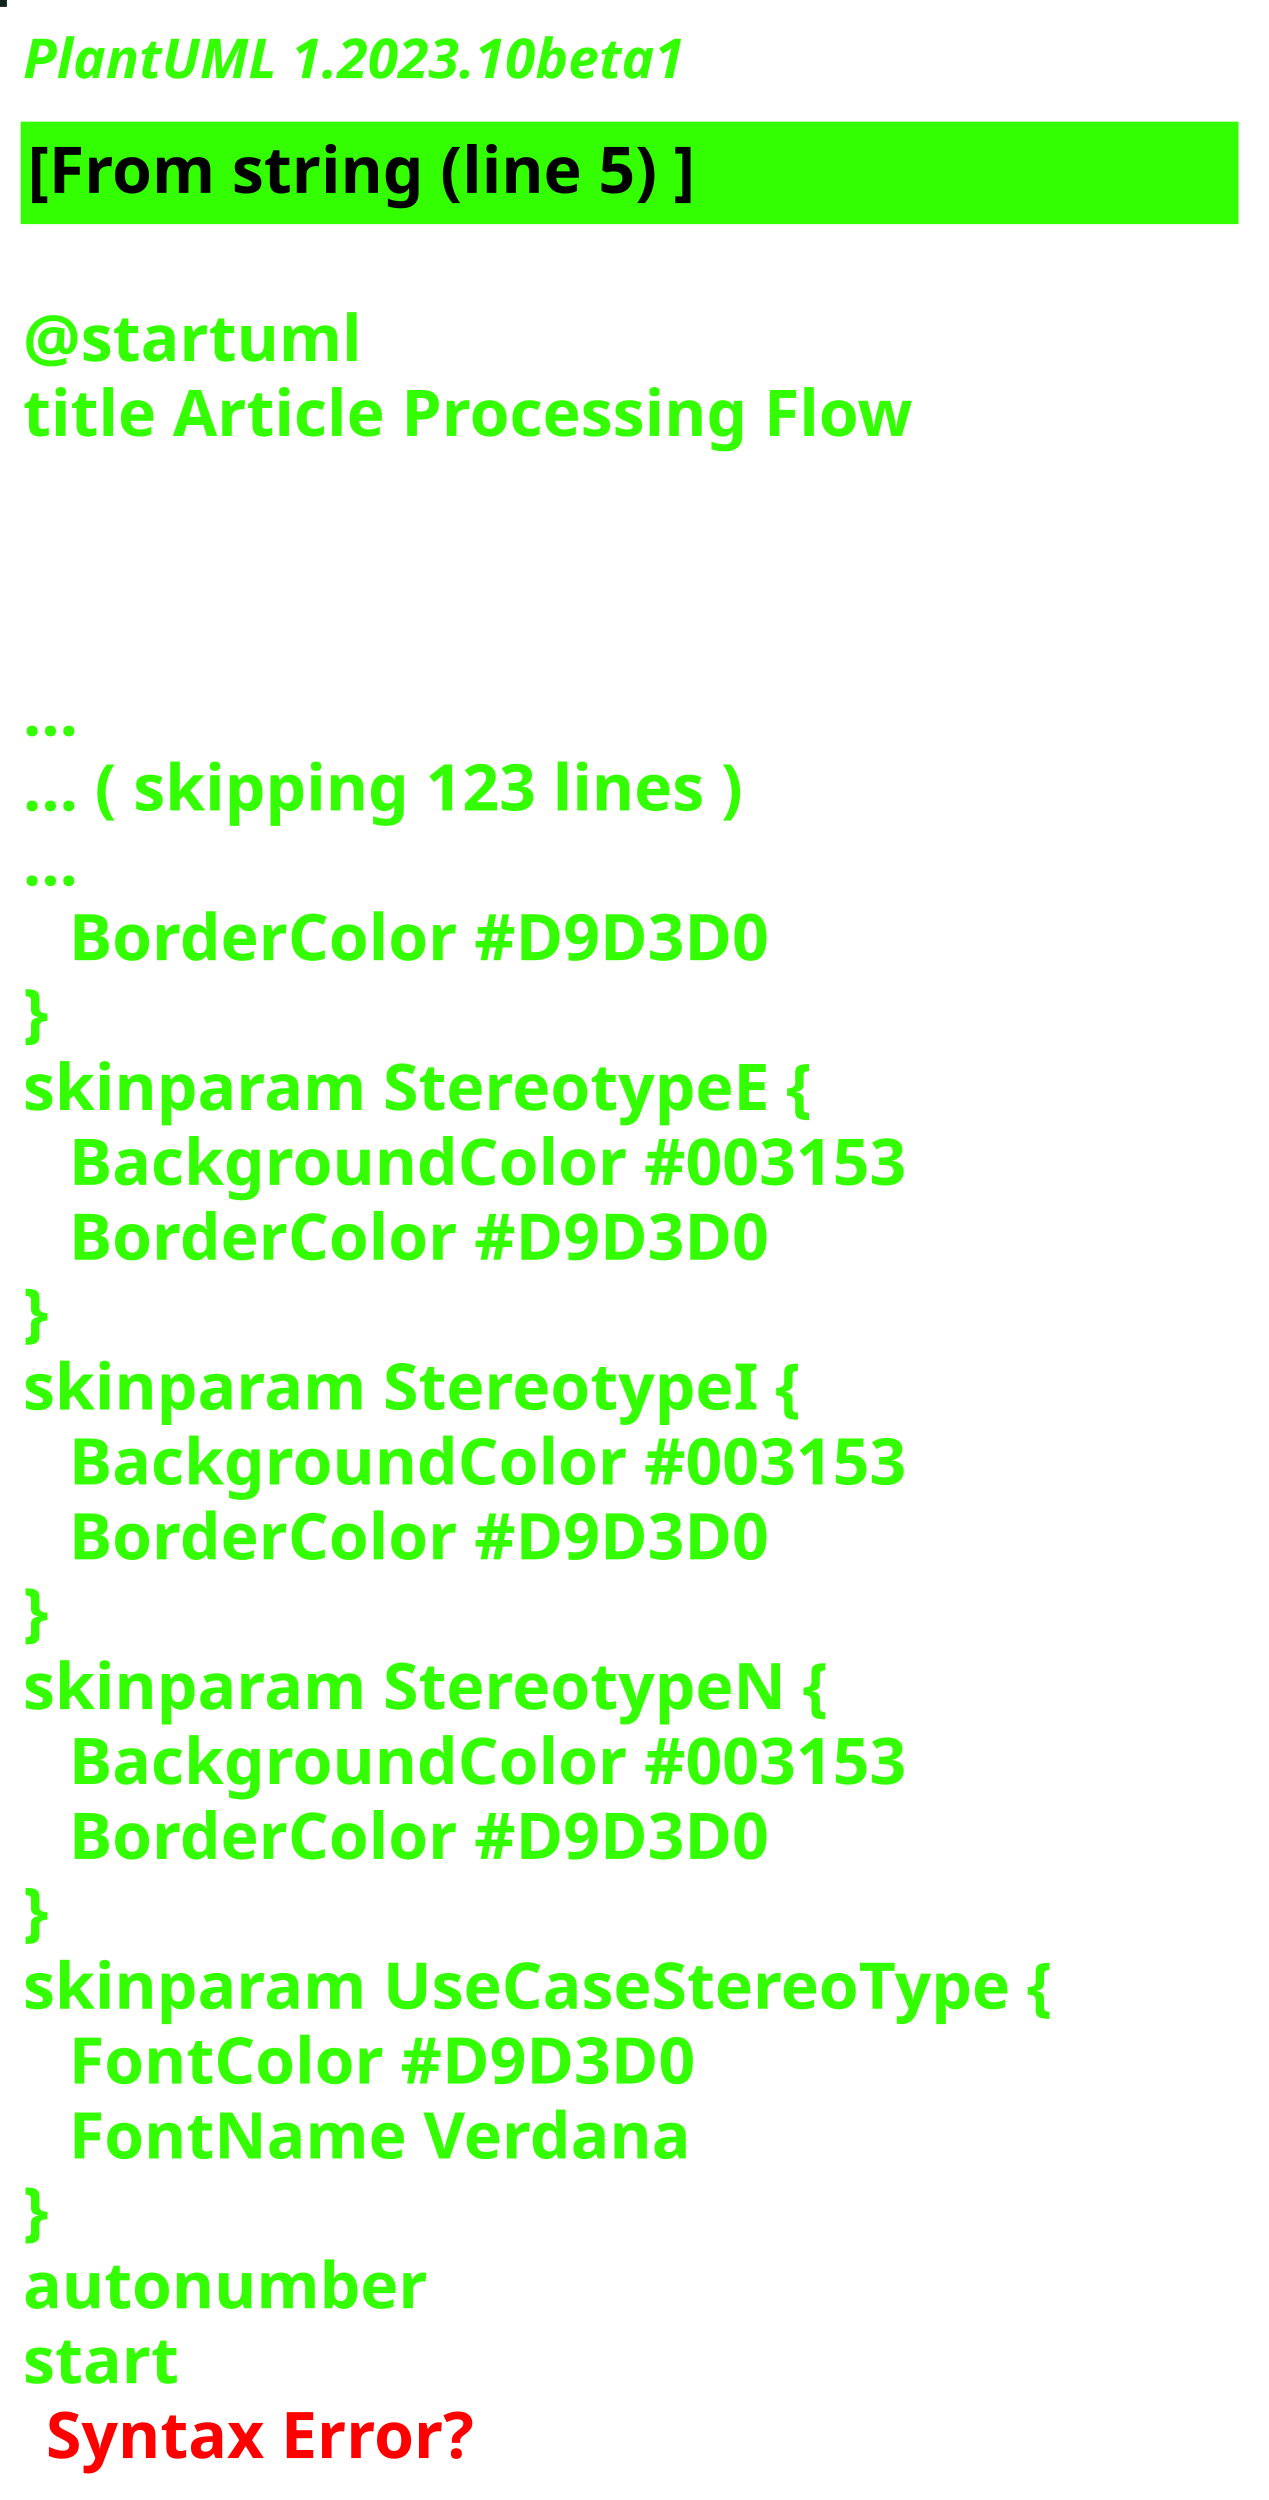
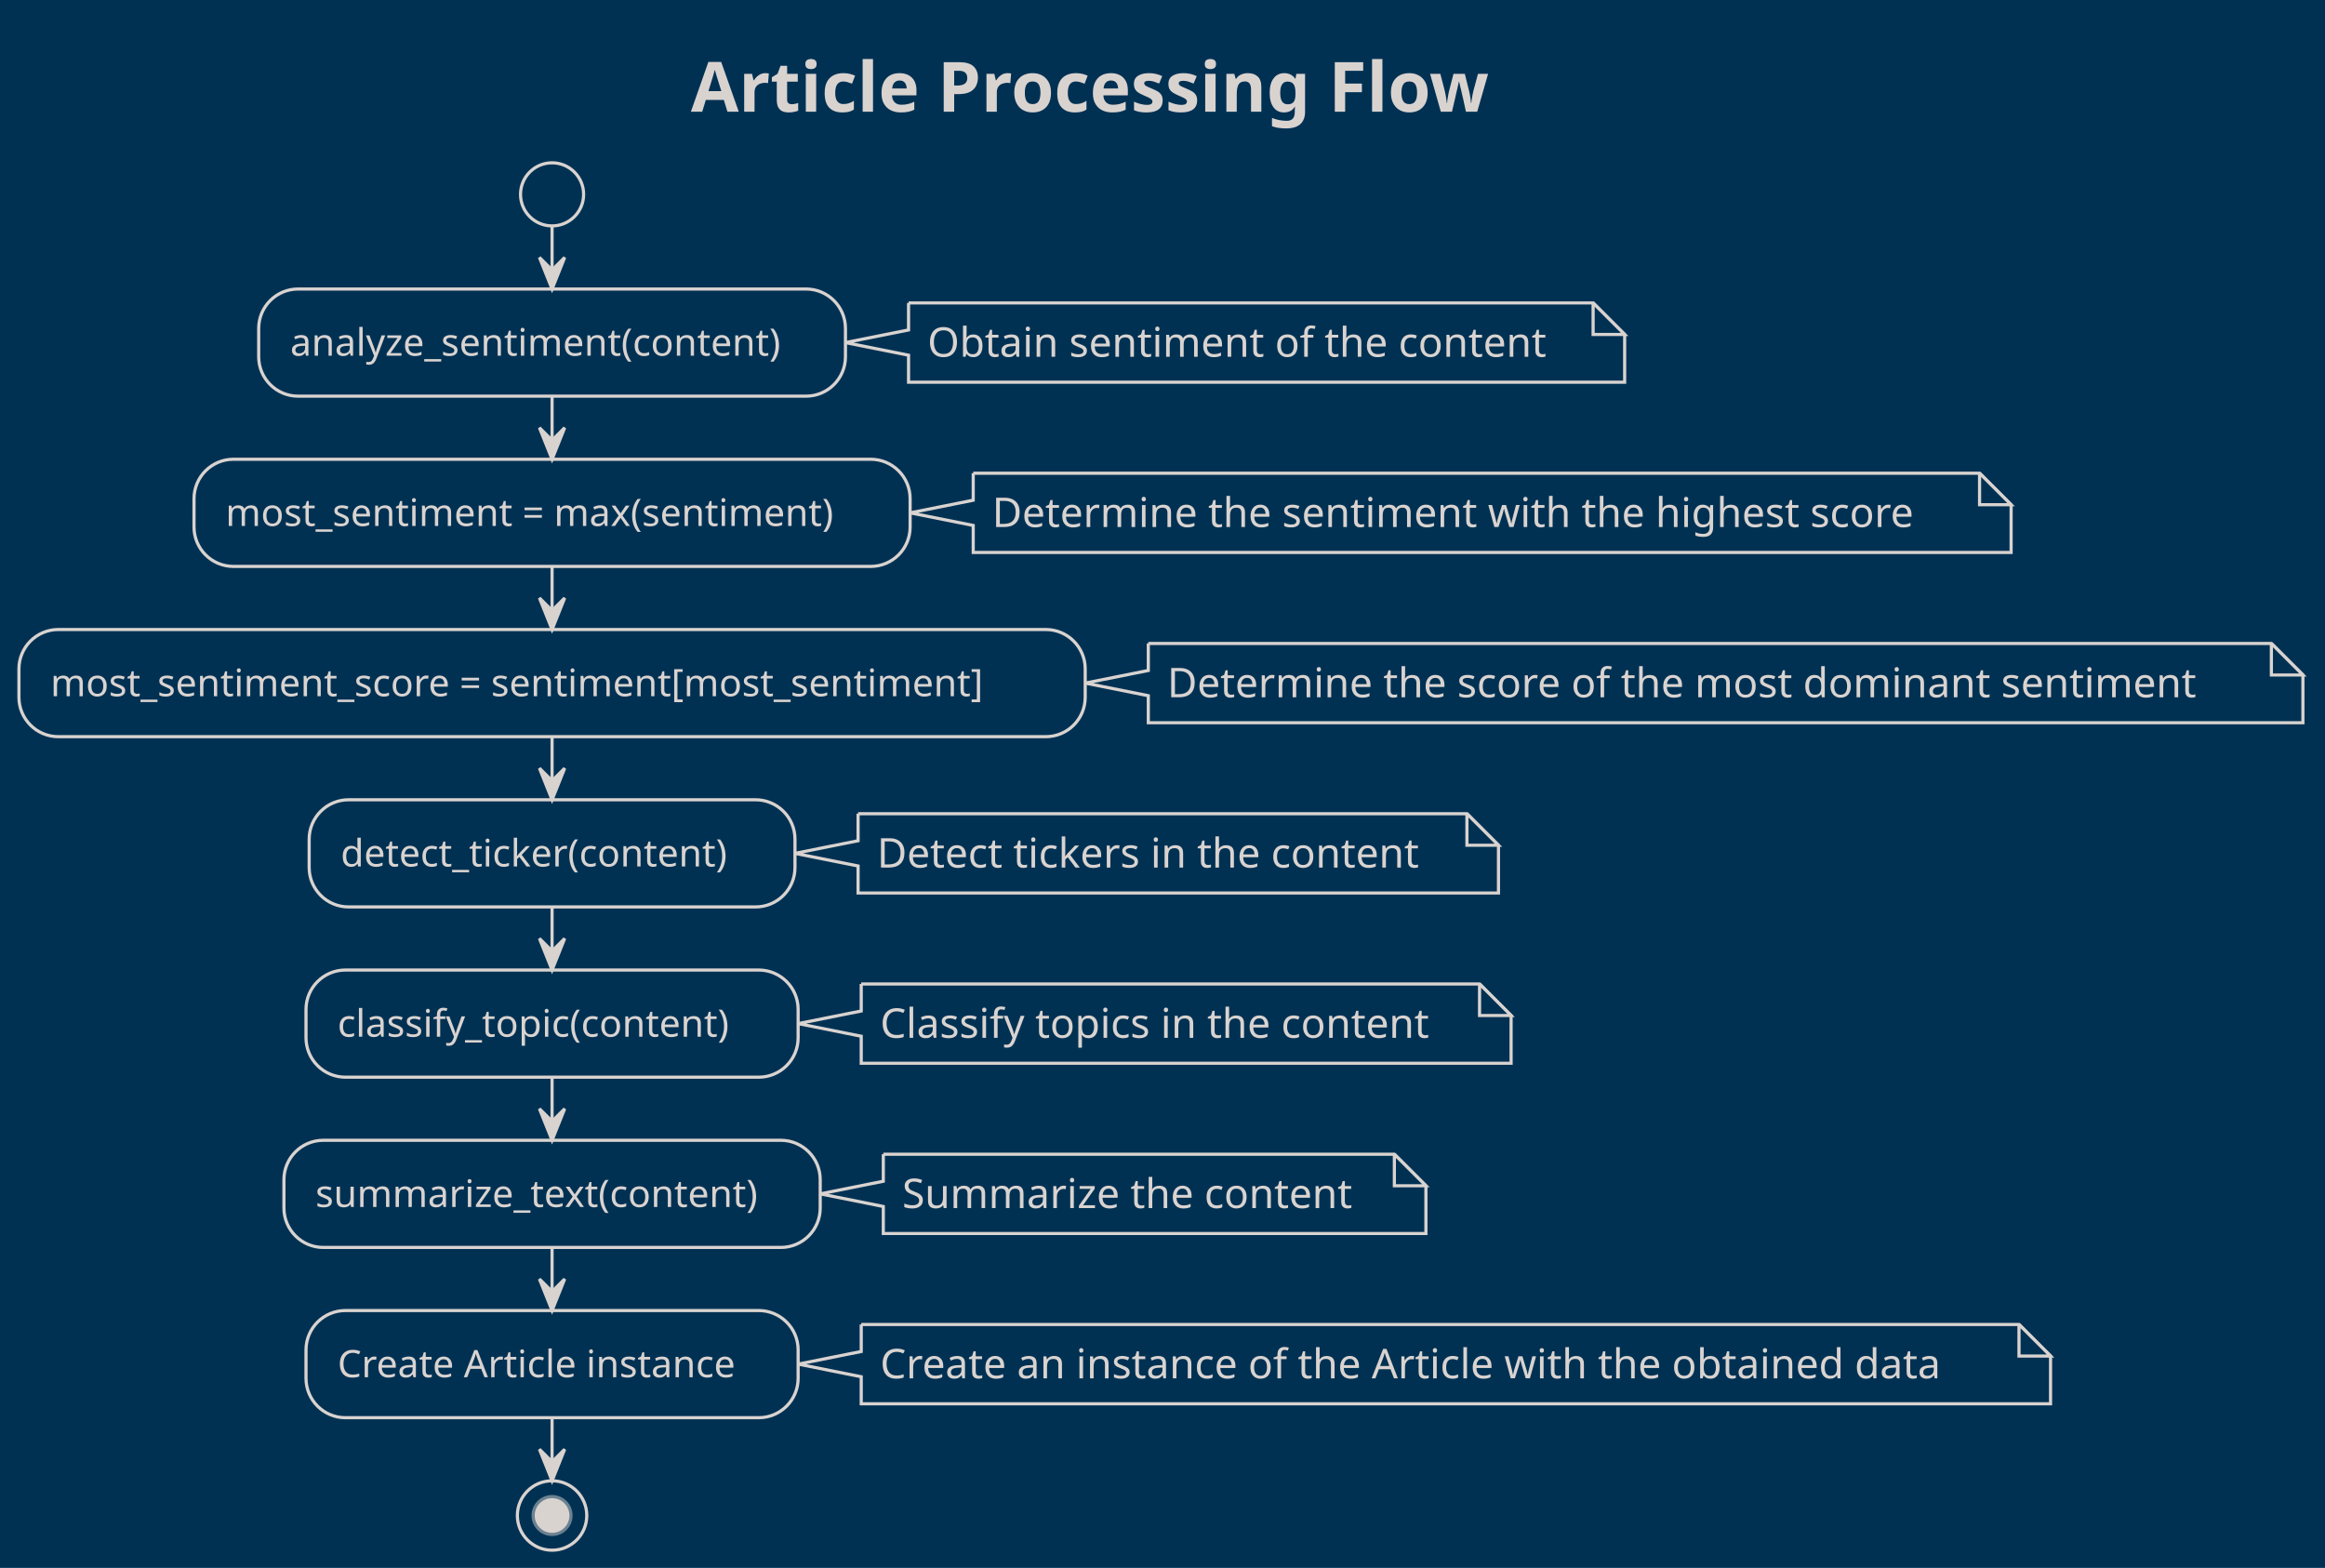
- <svg xmlns="http://www.w3.org/2000/svg" contentStyleType="text/css" height="544px" preserveAspectRatio="none" style="width:276px;height:544px;background:#000000;" version="1.1" viewBox="0 0 276 544" width="276px" zoomAndPan="magnify">
+ <svg xmlns="http://www.w3.org/2000/svg" contentStyleType="text/css" height="497px" preserveAspectRatio="none" style="width:737px;height:497px;background:#003153;" version="1.1" viewBox="0 0 737 497" width="737px" zoomAndPan="magnify">
  <defs />
  <g>
-     <rect fill="#11231D" height="1" style="stroke:#11231D;stroke-width:1.0;" width="1" x="0" y="0" />
-     <text fill="#33FF02" font-family="sans-serif" font-size="12" font-style="italic" font-weight="bold" lengthAdjust="spacing" textLength="175" x="5" y="17">PlantUML 1.2023.10beta1</text>
-     <rect fill="#33FF02" height="21.297" style="stroke:#33FF02;stroke-width:1.0;" width="264" x="5" y="26.969" />
-     <text fill="#000000" font-family="sans-serif" font-size="14" font-weight="bold" lengthAdjust="spacing" textLength="175" x="6" y="41.969">[From string (line 5) ]</text>
-     <text fill="#33FF02" font-family="sans-serif" font-size="14" font-weight="bold" lengthAdjust="spacing" textLength="5" x="5" y="62.266"> </text>
-     <text fill="#33FF02" font-family="sans-serif" font-size="14" font-weight="bold" lengthAdjust="spacing" textLength="86" x="5" y="78.562">@startuml</text>
-     <text fill="#33FF02" font-family="sans-serif" font-size="14" font-weight="bold" lengthAdjust="spacing" textLength="229" x="5" y="94.859">title Article Processing Flow</text>
-     <text fill="#33FF02" font-family="sans-serif" font-size="14" font-weight="bold" lengthAdjust="spacing" textLength="5" x="5" y="111.156"> </text>
-     <text fill="#33FF02" font-family="sans-serif" font-size="14" font-weight="bold" lengthAdjust="spacing" textLength="5" x="5" y="127.453"> </text>
-     <text fill="#33FF02" font-family="sans-serif" font-size="14" font-weight="bold" lengthAdjust="spacing" textLength="5" x="5" y="143.75"> </text>
-     <text fill="#33FF02" font-family="sans-serif" font-size="14" font-weight="bold" lengthAdjust="spacing" textLength="15" x="5" y="160.047">...</text>
-     <text fill="#33FF02" font-family="sans-serif" font-size="14" font-weight="bold" lengthAdjust="spacing" textLength="189" x="5" y="176.344">... ( skipping 123 lines )</text>
-     <text fill="#33FF02" font-family="sans-serif" font-size="14" font-weight="bold" lengthAdjust="spacing" textLength="15" x="5" y="192.641">...</text>
-     <text fill="#33FF02" font-family="sans-serif" font-size="14" font-weight="bold" lengthAdjust="spacing" textLength="176" x="15" y="208.938">BorderColor #D9D3D0</text>
-     <text fill="#33FF02" font-family="sans-serif" font-size="14" font-weight="bold" lengthAdjust="spacing" textLength="10" x="5" y="225.234">}</text>
-     <text fill="#33FF02" font-family="sans-serif" font-size="14" font-weight="bold" lengthAdjust="spacing" textLength="203" x="5" y="241.531">skinparam StereotypeE {</text>
-     <text fill="#33FF02" font-family="sans-serif" font-size="14" font-weight="bold" lengthAdjust="spacing" textLength="215" x="15" y="257.828">BackgroundColor #003153</text>
-     <text fill="#33FF02" font-family="sans-serif" font-size="14" font-weight="bold" lengthAdjust="spacing" textLength="176" x="15" y="274.125">BorderColor #D9D3D0</text>
-     <text fill="#33FF02" font-family="sans-serif" font-size="14" font-weight="bold" lengthAdjust="spacing" textLength="10" x="5" y="290.422">}</text>
-     <text fill="#33FF02" font-family="sans-serif" font-size="14" font-weight="bold" lengthAdjust="spacing" textLength="199" x="5" y="306.719">skinparam StereotypeI {</text>
-     <text fill="#33FF02" font-family="sans-serif" font-size="14" font-weight="bold" lengthAdjust="spacing" textLength="215" x="15" y="323.016">BackgroundColor #003153</text>
-     <text fill="#33FF02" font-family="sans-serif" font-size="14" font-weight="bold" lengthAdjust="spacing" textLength="176" x="15" y="339.312">BorderColor #D9D3D0</text>
-     <text fill="#33FF02" font-family="sans-serif" font-size="14" font-weight="bold" lengthAdjust="spacing" textLength="10" x="5" y="355.609">}</text>
-     <text fill="#33FF02" font-family="sans-serif" font-size="14" font-weight="bold" lengthAdjust="spacing" textLength="205" x="5" y="371.906">skinparam StereotypeN {</text>
-     <text fill="#33FF02" font-family="sans-serif" font-size="14" font-weight="bold" lengthAdjust="spacing" textLength="215" x="15" y="388.203">BackgroundColor #003153</text>
-     <text fill="#33FF02" font-family="sans-serif" font-size="14" font-weight="bold" lengthAdjust="spacing" textLength="176" x="15" y="404.5">BorderColor #D9D3D0</text>
-     <text fill="#33FF02" font-family="sans-serif" font-size="14" font-weight="bold" lengthAdjust="spacing" textLength="10" x="5" y="420.797">}</text>
-     <text fill="#33FF02" font-family="sans-serif" font-size="14" font-weight="bold" lengthAdjust="spacing" textLength="264" x="5" y="437.094">skinparam UseCaseStereoType {</text>
-     <text fill="#33FF02" font-family="sans-serif" font-size="14" font-weight="bold" lengthAdjust="spacing" textLength="159" x="15" y="453.391">FontColor #D9D3D0</text>
-     <text fill="#33FF02" font-family="sans-serif" font-size="14" font-weight="bold" lengthAdjust="spacing" textLength="154" x="15" y="469.688">FontName Verdana</text>
-     <text fill="#33FF02" font-family="sans-serif" font-size="14" font-weight="bold" lengthAdjust="spacing" textLength="10" x="5" y="485.984">}</text>
-     <text fill="#33FF02" font-family="sans-serif" font-size="14" font-weight="bold" lengthAdjust="spacing" textLength="99" x="5" y="502.281">autonumber</text>
-     <text fill="#33FF02" font-family="sans-serif" font-size="14" font-weight="bold" lengthAdjust="spacing" text-decoration="wavy underline" textLength="42" x="5" y="518.578">start</text>
-     <text fill="#FF0000" font-family="sans-serif" font-size="14" font-weight="bold" lengthAdjust="spacing" textLength="109" x="10" y="534.875">Syntax Error?</text>
+     <rect fill="#003153" height="497" style="stroke:none;stroke-width:1.0;" width="737" x="0" y="0" />
+     <text fill="#D9D3D0" font-family="Verdana" font-size="22" font-weight="bold" lengthAdjust="spacing" textLength="296" x="219" y="35.421">Article Processing Flow</text>
+     <ellipse cx="175" cy="61.609" fill="#003153" rx="10" ry="10" style="stroke:#D9D3D0;stroke-width:1.0;" />
+     <path d="M288,96.027 L288,104.594 L268,108.594 L288,112.594 L288,121.16 A0,0 0 0 0 288,121.16 L515,121.16 A0,0 0 0 0 515,121.16 L515,106.027 L505,96.027 L288,96.027 A0,0 0 0 0 288,96.027 " fill="#003153" style="stroke:#D9D3D0;stroke-width:1.0;" />
+     <path d="M505,96.027 L505,106.027 L515,106.027 L505,96.027 " fill="#003153" style="stroke:#D9D3D0;stroke-width:1.0;" />
+     <text fill="#D9D3D0" font-family="Verdana" font-size="13" lengthAdjust="spacing" textLength="206" x="294" y="113.094">Obtain sentiment of the content</text>
+     <rect fill="#003153" height="33.969" rx="12.5" ry="12.5" style="stroke:#D9D3D0;stroke-width:1.0;" width="186" x="82" y="91.609" />
+     <text fill="#D9D3D0" font-family="Verdana" font-size="12" lengthAdjust="spacing" textLength="166" x="92" y="112.748">analyze_sentiment(content)</text>
+     <path d="M308.5,149.996 L308.5,158.562 L288.5,162.562 L308.5,166.562 L308.5,175.129 A0,0 0 0 0 308.5,175.129 L637.5,175.129 A0,0 0 0 0 637.5,175.129 L637.5,159.996 L627.5,149.996 L308.5,149.996 A0,0 0 0 0 308.5,149.996 " fill="#003153" style="stroke:#D9D3D0;stroke-width:1.0;" />
+     <path d="M627.5,149.996 L627.5,159.996 L637.5,159.996 L627.5,149.996 " fill="#003153" style="stroke:#D9D3D0;stroke-width:1.0;" />
+     <text fill="#D9D3D0" font-family="Verdana" font-size="13" lengthAdjust="spacing" textLength="308" x="314.5" y="167.063">Determine the sentiment with the highest score</text>
+     <rect fill="#003153" height="33.969" rx="12.5" ry="12.5" style="stroke:#D9D3D0;stroke-width:1.0;" width="227" x="61.5" y="145.578" />
+     <text fill="#D9D3D0" font-family="Verdana" font-size="12" lengthAdjust="spacing" textLength="207" x="71.5" y="166.717">most_sentiment = max(sentiment)</text>
+     <path d="M364,203.965 L364,212.531 L344,216.531 L364,220.531 L364,229.098 A0,0 0 0 0 364,229.098 L730,229.098 A0,0 0 0 0 730,229.098 L730,213.965 L720,203.965 L364,203.965 A0,0 0 0 0 364,203.965 " fill="#003153" style="stroke:#D9D3D0;stroke-width:1.0;" />
+     <path d="M720,203.965 L720,213.965 L730,213.965 L720,203.965 " fill="#003153" style="stroke:#D9D3D0;stroke-width:1.0;" />
+     <text fill="#D9D3D0" font-family="Verdana" font-size="13" lengthAdjust="spacing" textLength="345" x="370" y="221.032">Determine the score of the most dominant sentiment</text>
+     <rect fill="#003153" height="33.969" rx="12.5" ry="12.5" style="stroke:#D9D3D0;stroke-width:1.0;" width="338" x="6" y="199.547" />
+     <text fill="#D9D3D0" font-family="Verdana" font-size="12" lengthAdjust="spacing" textLength="318" x="16" y="220.685">most_sentiment_score = sentiment[most_sentiment]</text>
+     <path d="M272,257.934 L272,266.5 L252,270.5 L272,274.5 L272,283.066 A0,0 0 0 0 272,283.066 L475,283.066 A0,0 0 0 0 475,283.066 L475,267.934 L465,257.934 L272,257.934 A0,0 0 0 0 272,257.934 " fill="#003153" style="stroke:#D9D3D0;stroke-width:1.0;" />
+     <path d="M465,257.934 L465,267.934 L475,267.934 L465,257.934 " fill="#003153" style="stroke:#D9D3D0;stroke-width:1.0;" />
+     <text fill="#D9D3D0" font-family="Verdana" font-size="13" lengthAdjust="spacing" textLength="182" x="278" y="275">Detect tickers in the content</text>
+     <rect fill="#003153" height="33.969" rx="12.5" ry="12.5" style="stroke:#D9D3D0;stroke-width:1.0;" width="154" x="98" y="253.516" />
+     <text fill="#D9D3D0" font-family="Verdana" font-size="12" lengthAdjust="spacing" textLength="134" x="108" y="274.654">detect_ticker(content)</text>
+     <path d="M273,311.902 L273,320.469 L253,324.469 L273,328.469 L273,337.035 A0,0 0 0 0 273,337.035 L479,337.035 A0,0 0 0 0 479,337.035 L479,321.902 L469,311.902 L273,311.902 A0,0 0 0 0 273,311.902 " fill="#003153" style="stroke:#D9D3D0;stroke-width:1.0;" />
+     <path d="M469,311.902 L469,321.902 L479,321.902 L469,311.902 " fill="#003153" style="stroke:#D9D3D0;stroke-width:1.0;" />
+     <text fill="#D9D3D0" font-family="Verdana" font-size="13" lengthAdjust="spacing" textLength="185" x="279" y="328.969">Classify topics in the content</text>
+     <rect fill="#003153" height="33.969" rx="12.5" ry="12.5" style="stroke:#D9D3D0;stroke-width:1.0;" width="156" x="97" y="307.484" />
+     <text fill="#D9D3D0" font-family="Verdana" font-size="12" lengthAdjust="spacing" textLength="136" x="107" y="328.623">classify_topic(content)</text>
+     <path d="M280,365.871 L280,374.438 L260,378.438 L280,382.438 L280,391.004 A0,0 0 0 0 280,391.004 L452,391.004 A0,0 0 0 0 452,391.004 L452,375.871 L442,365.871 L280,365.871 A0,0 0 0 0 280,365.871 " fill="#003153" style="stroke:#D9D3D0;stroke-width:1.0;" />
+     <path d="M442,365.871 L442,375.871 L452,375.871 L442,365.871 " fill="#003153" style="stroke:#D9D3D0;stroke-width:1.0;" />
+     <text fill="#D9D3D0" font-family="Verdana" font-size="13" lengthAdjust="spacing" textLength="151" x="286" y="382.938">Summarize the content</text>
+     <rect fill="#003153" height="33.969" rx="12.5" ry="12.5" style="stroke:#D9D3D0;stroke-width:1.0;" width="170" x="90" y="361.453" />
+     <text fill="#D9D3D0" font-family="Verdana" font-size="12" lengthAdjust="spacing" textLength="150" x="100" y="382.592">summarize_text(content)</text>
+     <path d="M273,419.84 L273,428.406 L253,432.406 L273,436.406 L273,444.973 A0,0 0 0 0 273,444.973 L650,444.973 A0,0 0 0 0 650,444.973 L650,429.84 L640,419.84 L273,419.84 A0,0 0 0 0 273,419.84 " fill="#003153" style="stroke:#D9D3D0;stroke-width:1.0;" />
+     <path d="M640,419.84 L640,429.84 L650,429.84 L640,419.84 " fill="#003153" style="stroke:#D9D3D0;stroke-width:1.0;" />
+     <text fill="#D9D3D0" font-family="Verdana" font-size="13" lengthAdjust="spacing" textLength="356" x="279" y="436.907">Create an instance of the Article with the obtained data</text>
+     <rect fill="#003153" height="33.969" rx="12.5" ry="12.5" style="stroke:#D9D3D0;stroke-width:1.0;" width="156" x="97" y="415.422" />
+     <text fill="#D9D3D0" font-family="Verdana" font-size="12" lengthAdjust="spacing" textLength="136" x="107" y="436.56">Create Article instance</text>
+     <ellipse cx="175" cy="480.391" fill="#003153" rx="11" ry="11" style="stroke:#D9D3D0;stroke-width:1.0;" />
+     <ellipse cx="175" cy="480.391" fill="#D9D3D0" rx="6" ry="6" style="stroke:#6C8291;stroke-width:1.0;" />
+     <line style="stroke:#D9D3D0;stroke-width:1.0;" x1="175" x2="175" y1="71.609" y2="91.609" />
+     <polygon fill="#D9D3D0" points="171,81.609,175,91.609,179,81.609,175,85.609" style="stroke:#D9D3D0;stroke-width:1.0;" />
+     <line style="stroke:#D9D3D0;stroke-width:1.0;" x1="175" x2="175" y1="125.578" y2="145.578" />
+     <polygon fill="#D9D3D0" points="171,135.578,175,145.578,179,135.578,175,139.578" style="stroke:#D9D3D0;stroke-width:1.0;" />
+     <line style="stroke:#D9D3D0;stroke-width:1.0;" x1="175" x2="175" y1="179.547" y2="199.547" />
+     <polygon fill="#D9D3D0" points="171,189.547,175,199.547,179,189.547,175,193.547" style="stroke:#D9D3D0;stroke-width:1.0;" />
+     <line style="stroke:#D9D3D0;stroke-width:1.0;" x1="175" x2="175" y1="233.516" y2="253.516" />
+     <polygon fill="#D9D3D0" points="171,243.516,175,253.516,179,243.516,175,247.516" style="stroke:#D9D3D0;stroke-width:1.0;" />
+     <line style="stroke:#D9D3D0;stroke-width:1.0;" x1="175" x2="175" y1="287.484" y2="307.484" />
+     <polygon fill="#D9D3D0" points="171,297.484,175,307.484,179,297.484,175,301.484" style="stroke:#D9D3D0;stroke-width:1.0;" />
+     <line style="stroke:#D9D3D0;stroke-width:1.0;" x1="175" x2="175" y1="341.453" y2="361.453" />
+     <polygon fill="#D9D3D0" points="171,351.453,175,361.453,179,351.453,175,355.453" style="stroke:#D9D3D0;stroke-width:1.0;" />
+     <line style="stroke:#D9D3D0;stroke-width:1.0;" x1="175" x2="175" y1="395.422" y2="415.422" />
+     <polygon fill="#D9D3D0" points="171,405.422,175,415.422,179,405.422,175,409.422" style="stroke:#D9D3D0;stroke-width:1.0;" />
+     <line style="stroke:#D9D3D0;stroke-width:1.0;" x1="175" x2="175" y1="449.391" y2="469.391" />
+     <polygon fill="#D9D3D0" points="171,459.391,175,469.391,179,459.391,175,463.391" style="stroke:#D9D3D0;stroke-width:1.0;" />
  </g>
</svg>
